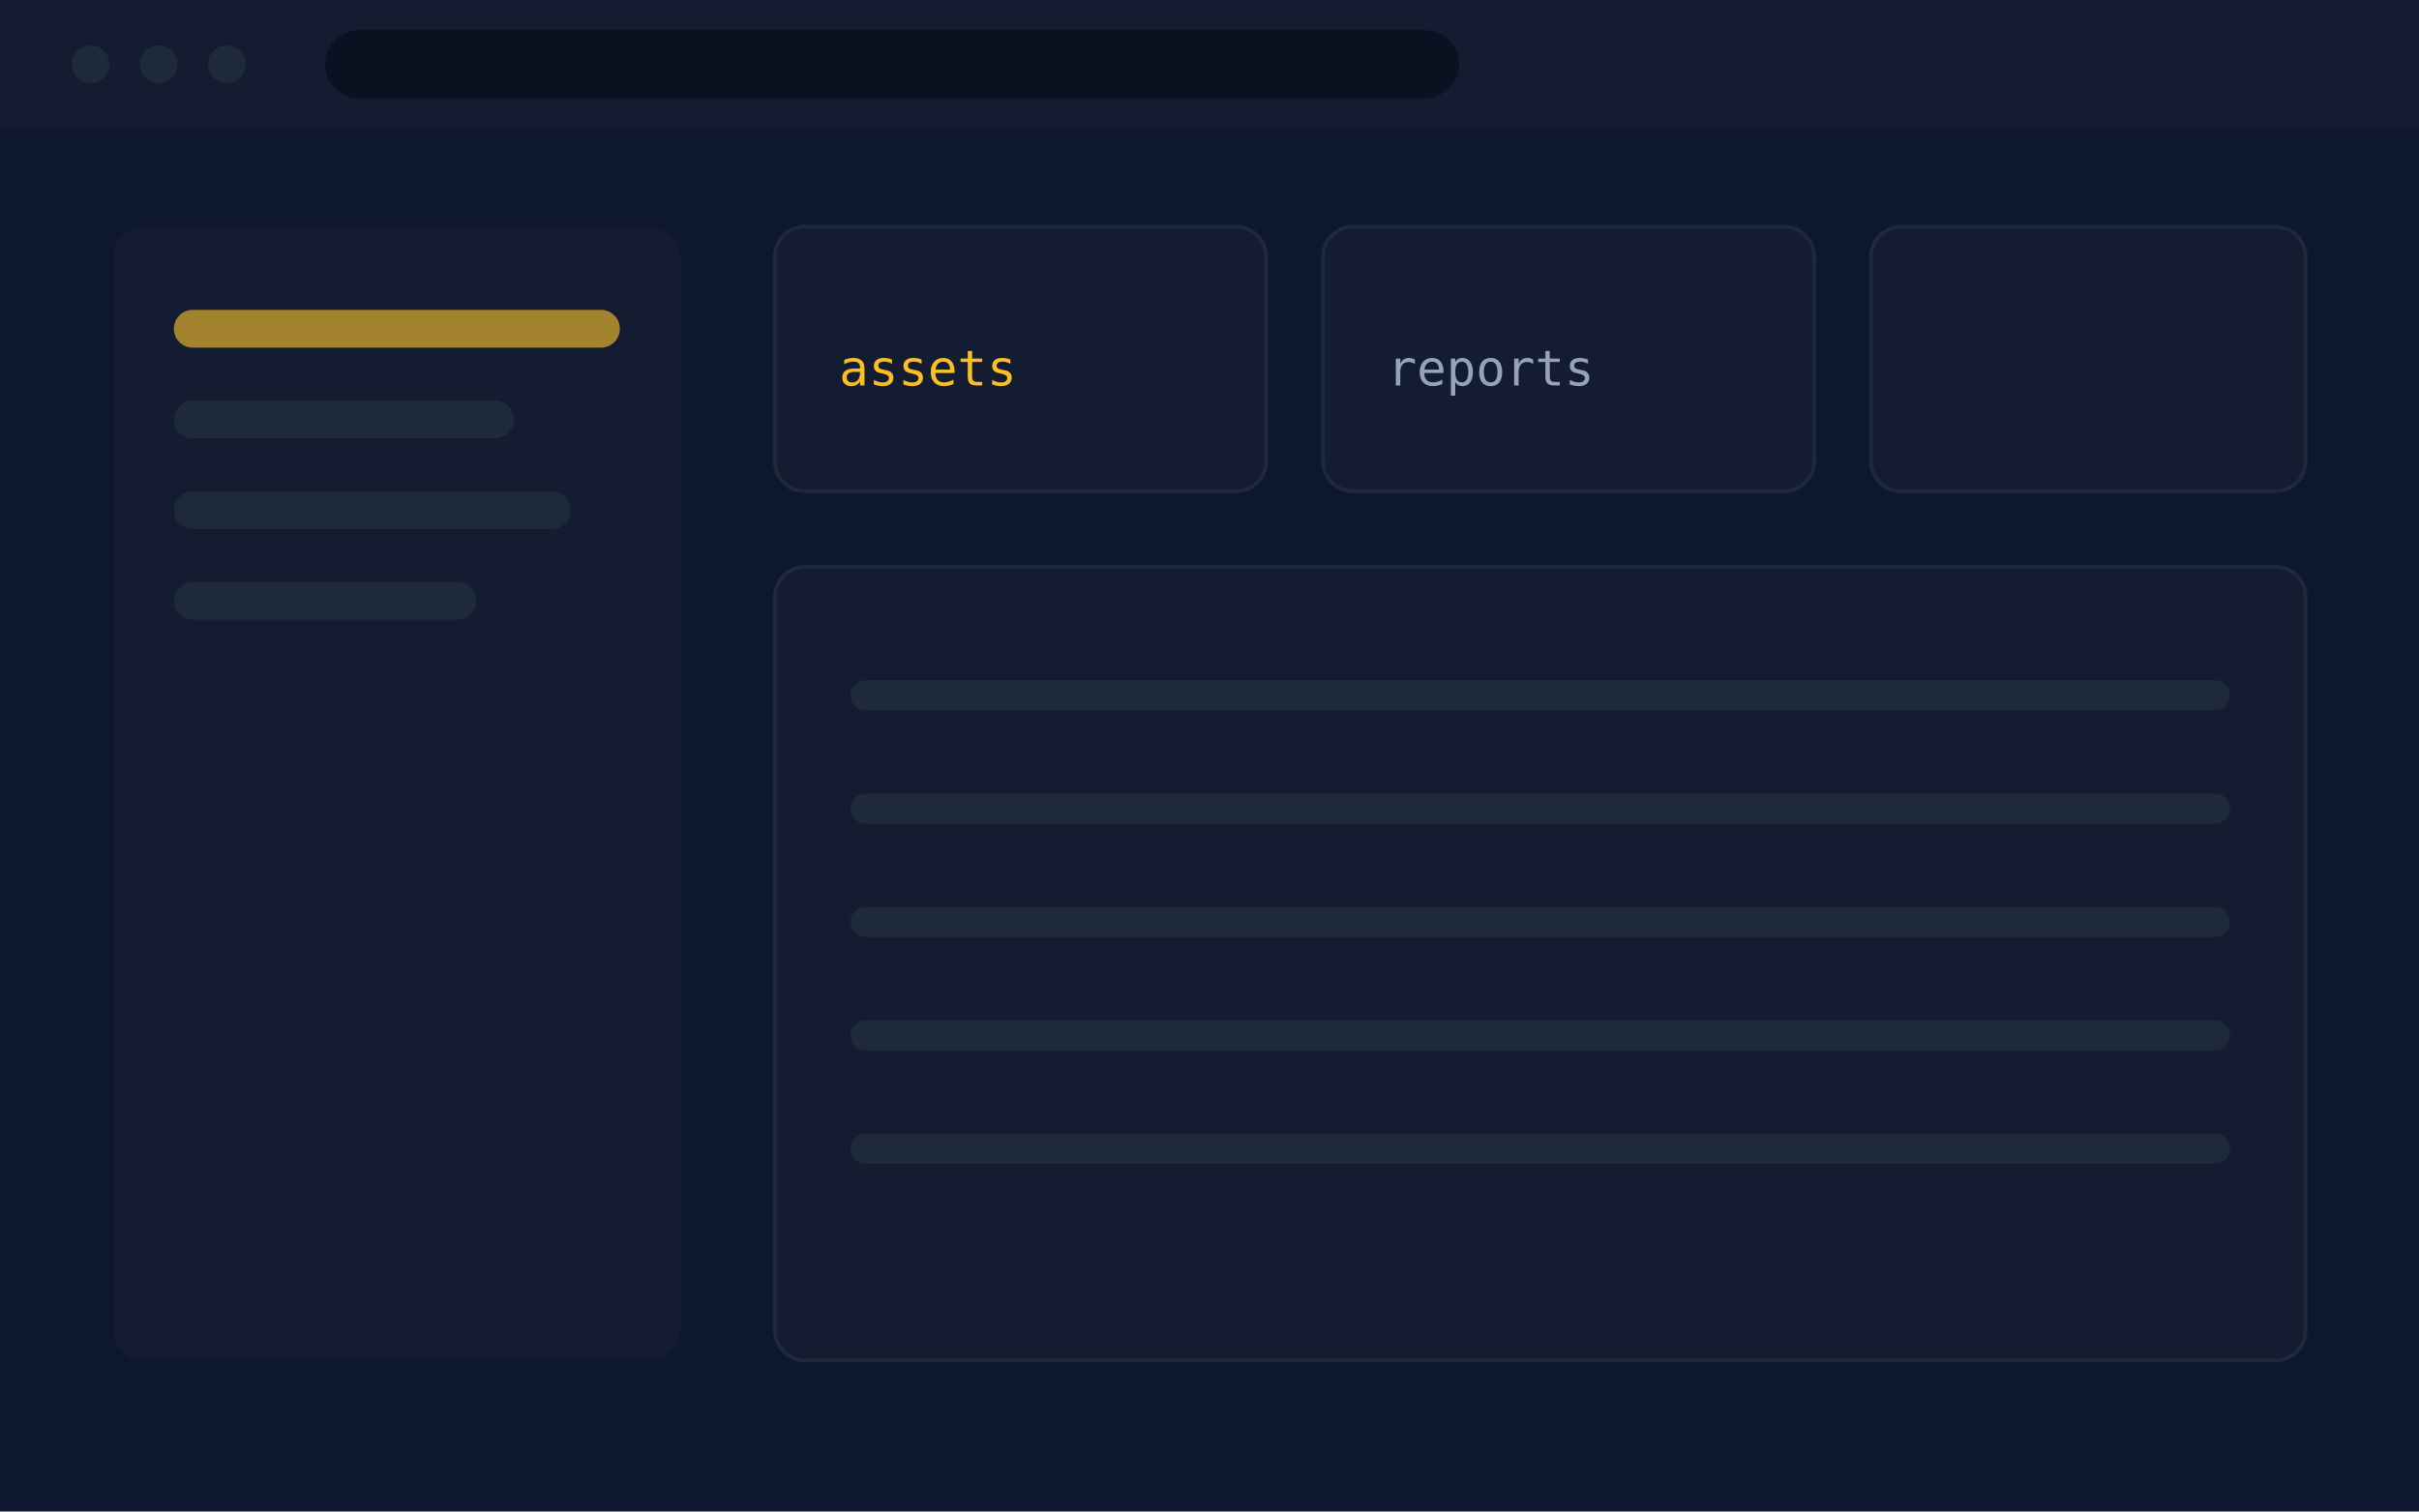
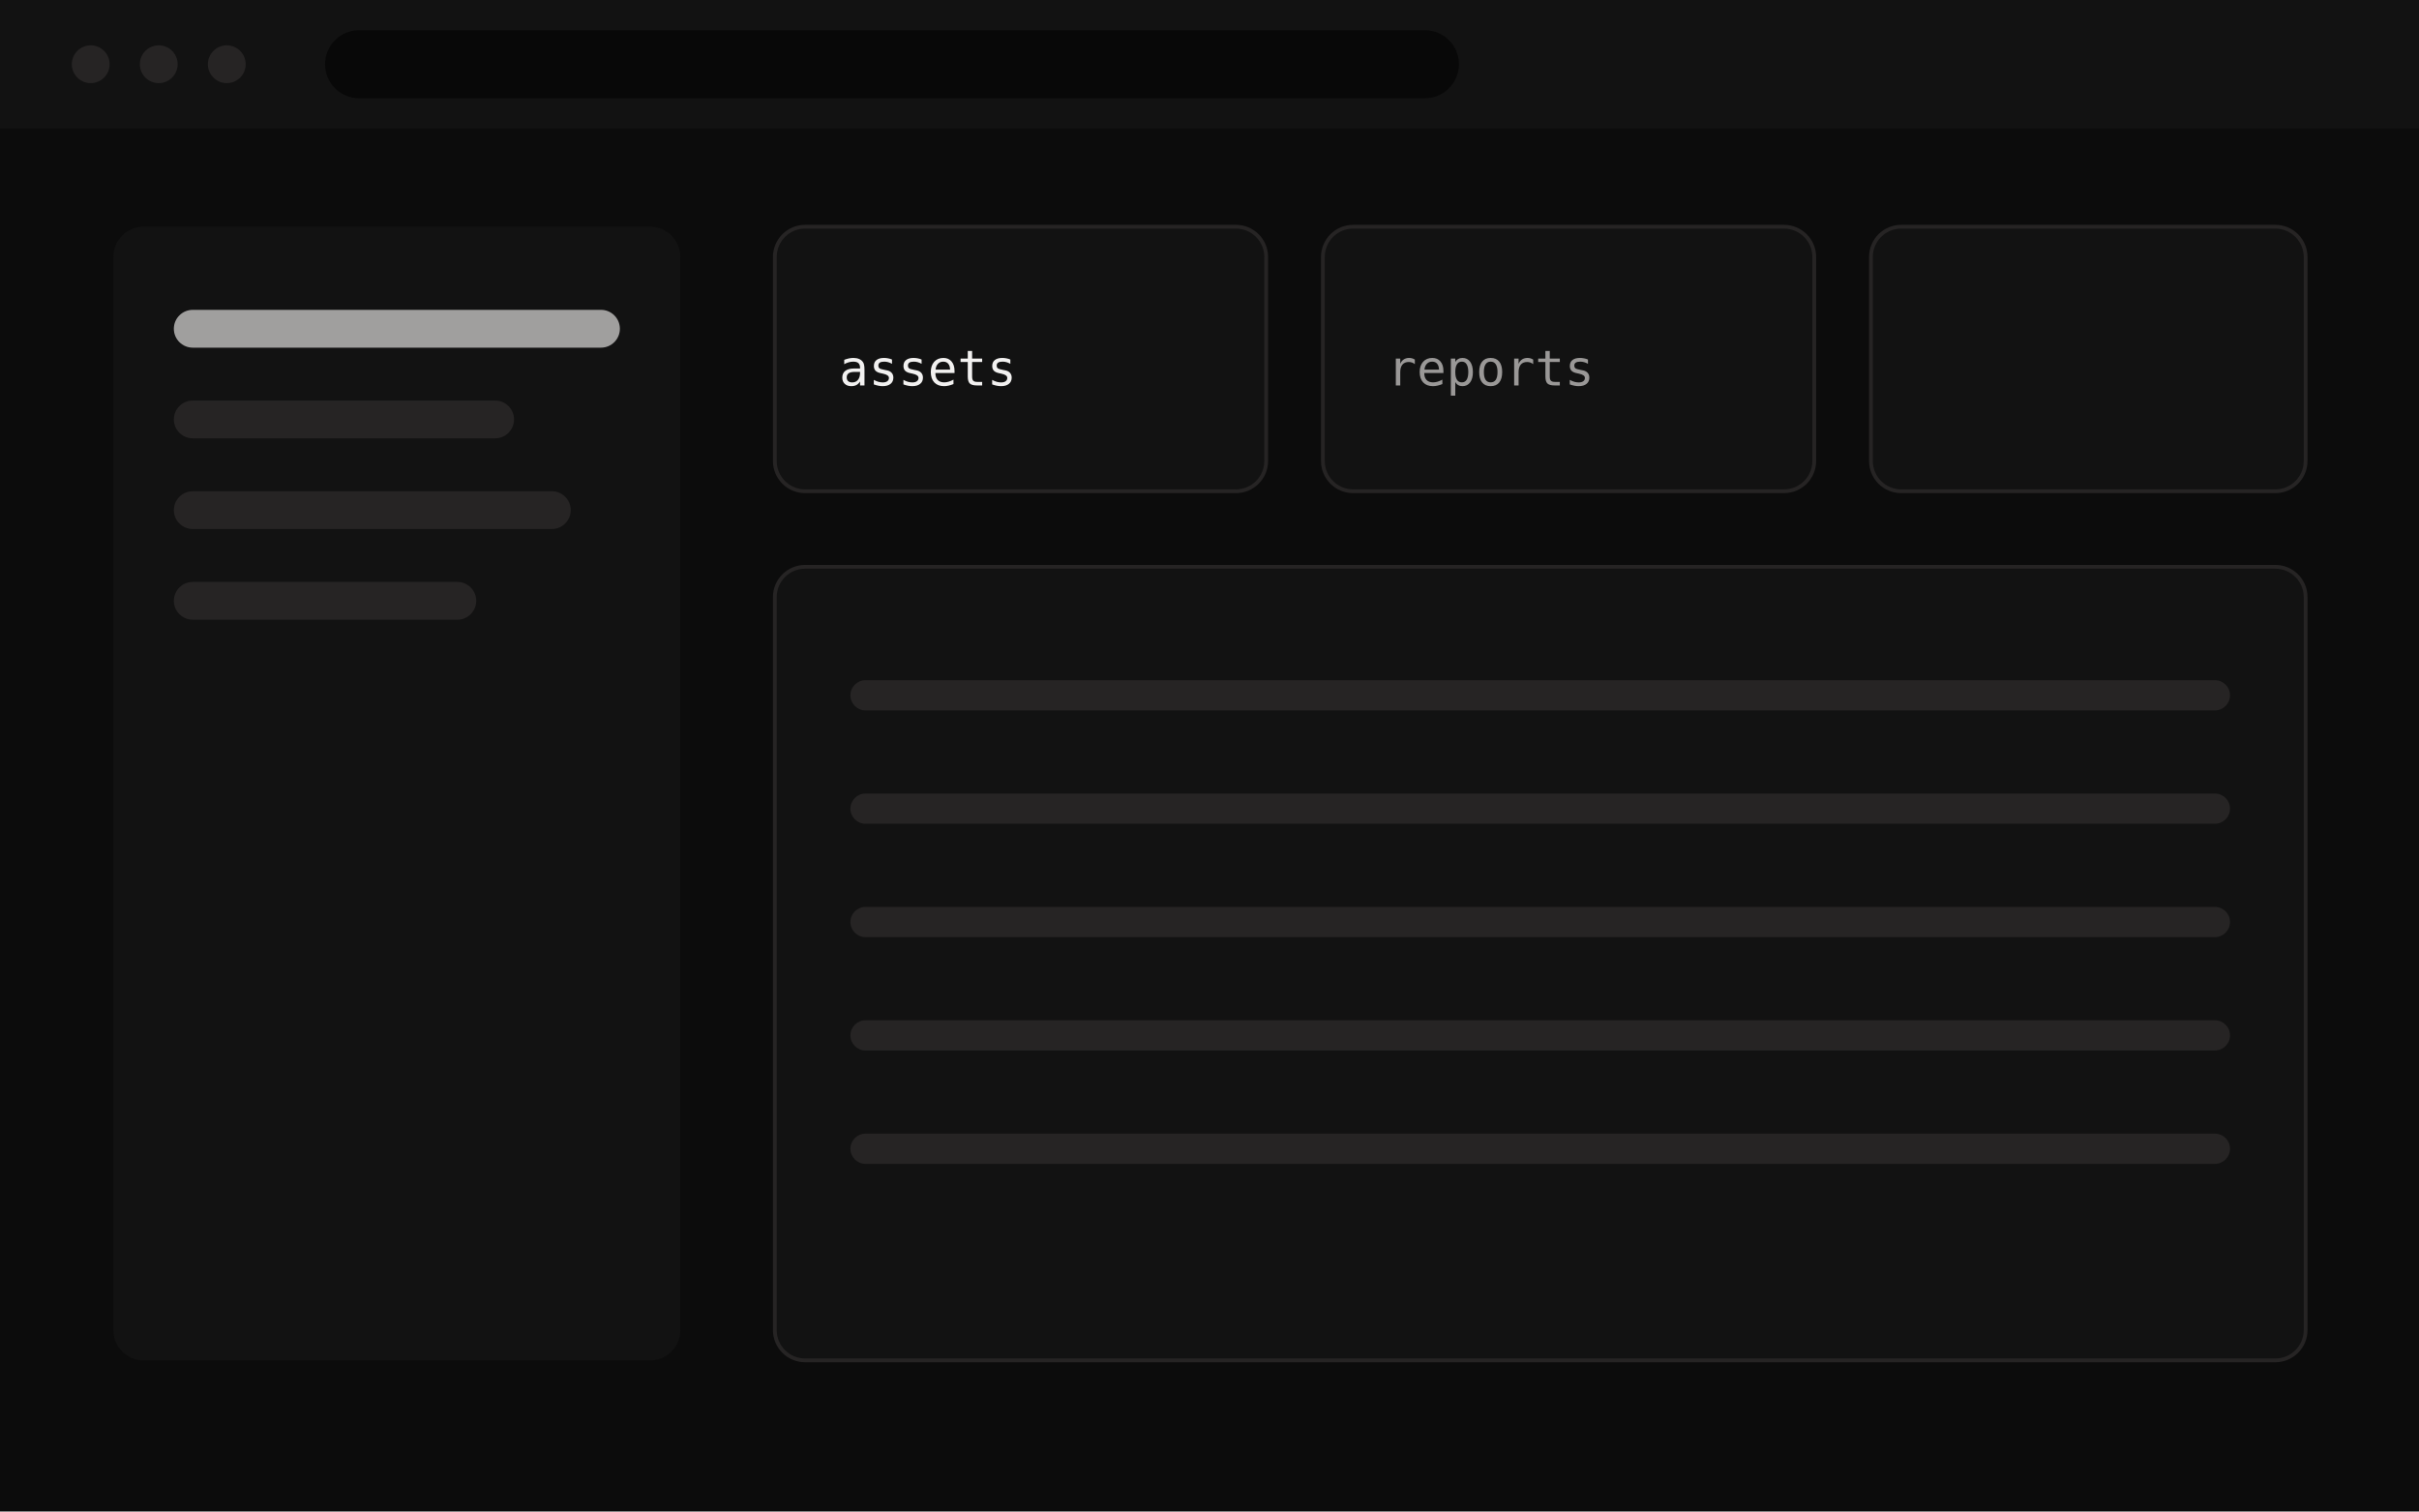
<svg xmlns="http://www.w3.org/2000/svg" viewBox="0 0 640 400">
-   <rect width="640" height="400" fill="#0E1730" />
-   <rect x="0" y="0" width="640" height="34" fill="#131C31" />
-   <circle cx="24" cy="17" r="5" fill="#1E293B" />
-   <circle cx="42" cy="17" r="5" fill="#1E293B" />
-   <circle cx="60" cy="17" r="5" fill="#1E293B" />
-   <rect x="86" y="8" width="300" height="18" rx="9" fill="#0B1121" />
-   <rect x="30" y="60" width="150" height="300" rx="8" fill="#131C31" />
-   <g fill="#1E293B">
+   <rect width="640" height="400" fill="#0C0C0C" />
+   <rect x="0" y="0" width="640" height="34" fill="#121212" />
+   <circle cx="24" cy="17" r="5" fill="#262424" />
+   <circle cx="42" cy="17" r="5" fill="#262424" />
+   <circle cx="60" cy="17" r="5" fill="#262424" />
+   <rect x="86" y="8" width="300" height="18" rx="9" fill="#080808" />
+   <rect x="30" y="60" width="150" height="300" rx="8" fill="#121212" />
+   <g fill="#262424">
    <rect x="46" y="82" width="118" height="10" rx="5" />
    <rect x="46" y="106" width="90" height="10" rx="5" />
    <rect x="46" y="130" width="105" height="10" rx="5" />
    <rect x="46" y="154" width="80" height="10" rx="5" />
  </g>
-   <rect x="46" y="82" width="118" height="10" rx="5" fill="#FBBF24" opacity="0.6" />
+   <rect x="46" y="82" width="118" height="10" rx="5" fill="#F2F1F0" opacity="0.6" />
  <g>
-     <rect x="205" y="60" width="130" height="70" rx="8" fill="#131C31" stroke="#1E293B" />
-     <rect x="350" y="60" width="130" height="70" rx="8" fill="#131C31" stroke="#1E293B" />
-     <rect x="495" y="60" width="115" height="70" rx="8" fill="#131C31" stroke="#1E293B" />
-     <rect x="205" y="150" width="405" height="210" rx="8" fill="#131C31" stroke="#1E293B" />
+     <rect x="205" y="60" width="130" height="70" rx="8" fill="#121212" stroke="#262424" />
+     <rect x="350" y="60" width="130" height="70" rx="8" fill="#121212" stroke="#262424" />
+     <rect x="495" y="60" width="115" height="70" rx="8" fill="#121212" stroke="#262424" />
+     <rect x="205" y="150" width="405" height="210" rx="8" fill="#121212" stroke="#262424" />
  </g>
-   <g fill="#1E293B">
+   <g fill="#262424">
    <rect x="225" y="180" width="365" height="8" rx="4" />
    <rect x="225" y="210" width="365" height="8" rx="4" />
    <rect x="225" y="240" width="365" height="8" rx="4" />
    <rect x="225" y="270" width="365" height="8" rx="4" />
    <rect x="225" y="300" width="365" height="8" rx="4" />
  </g>
-   <text x="222" y="102" font-family="'JetBrains Mono', monospace" font-size="13" fill="#FBBF24">assets</text>
-   <text x="367" y="102" font-family="'JetBrains Mono', monospace" font-size="13" fill="#94A3B8">reports</text>
+   <text x="222" y="102" font-family="'JetBrains Mono', monospace" font-size="13" fill="#F2F1F0">assets</text>
+   <text x="367" y="102" font-family="'JetBrains Mono', monospace" font-size="13" fill="#9A9897">reports</text>
</svg>
